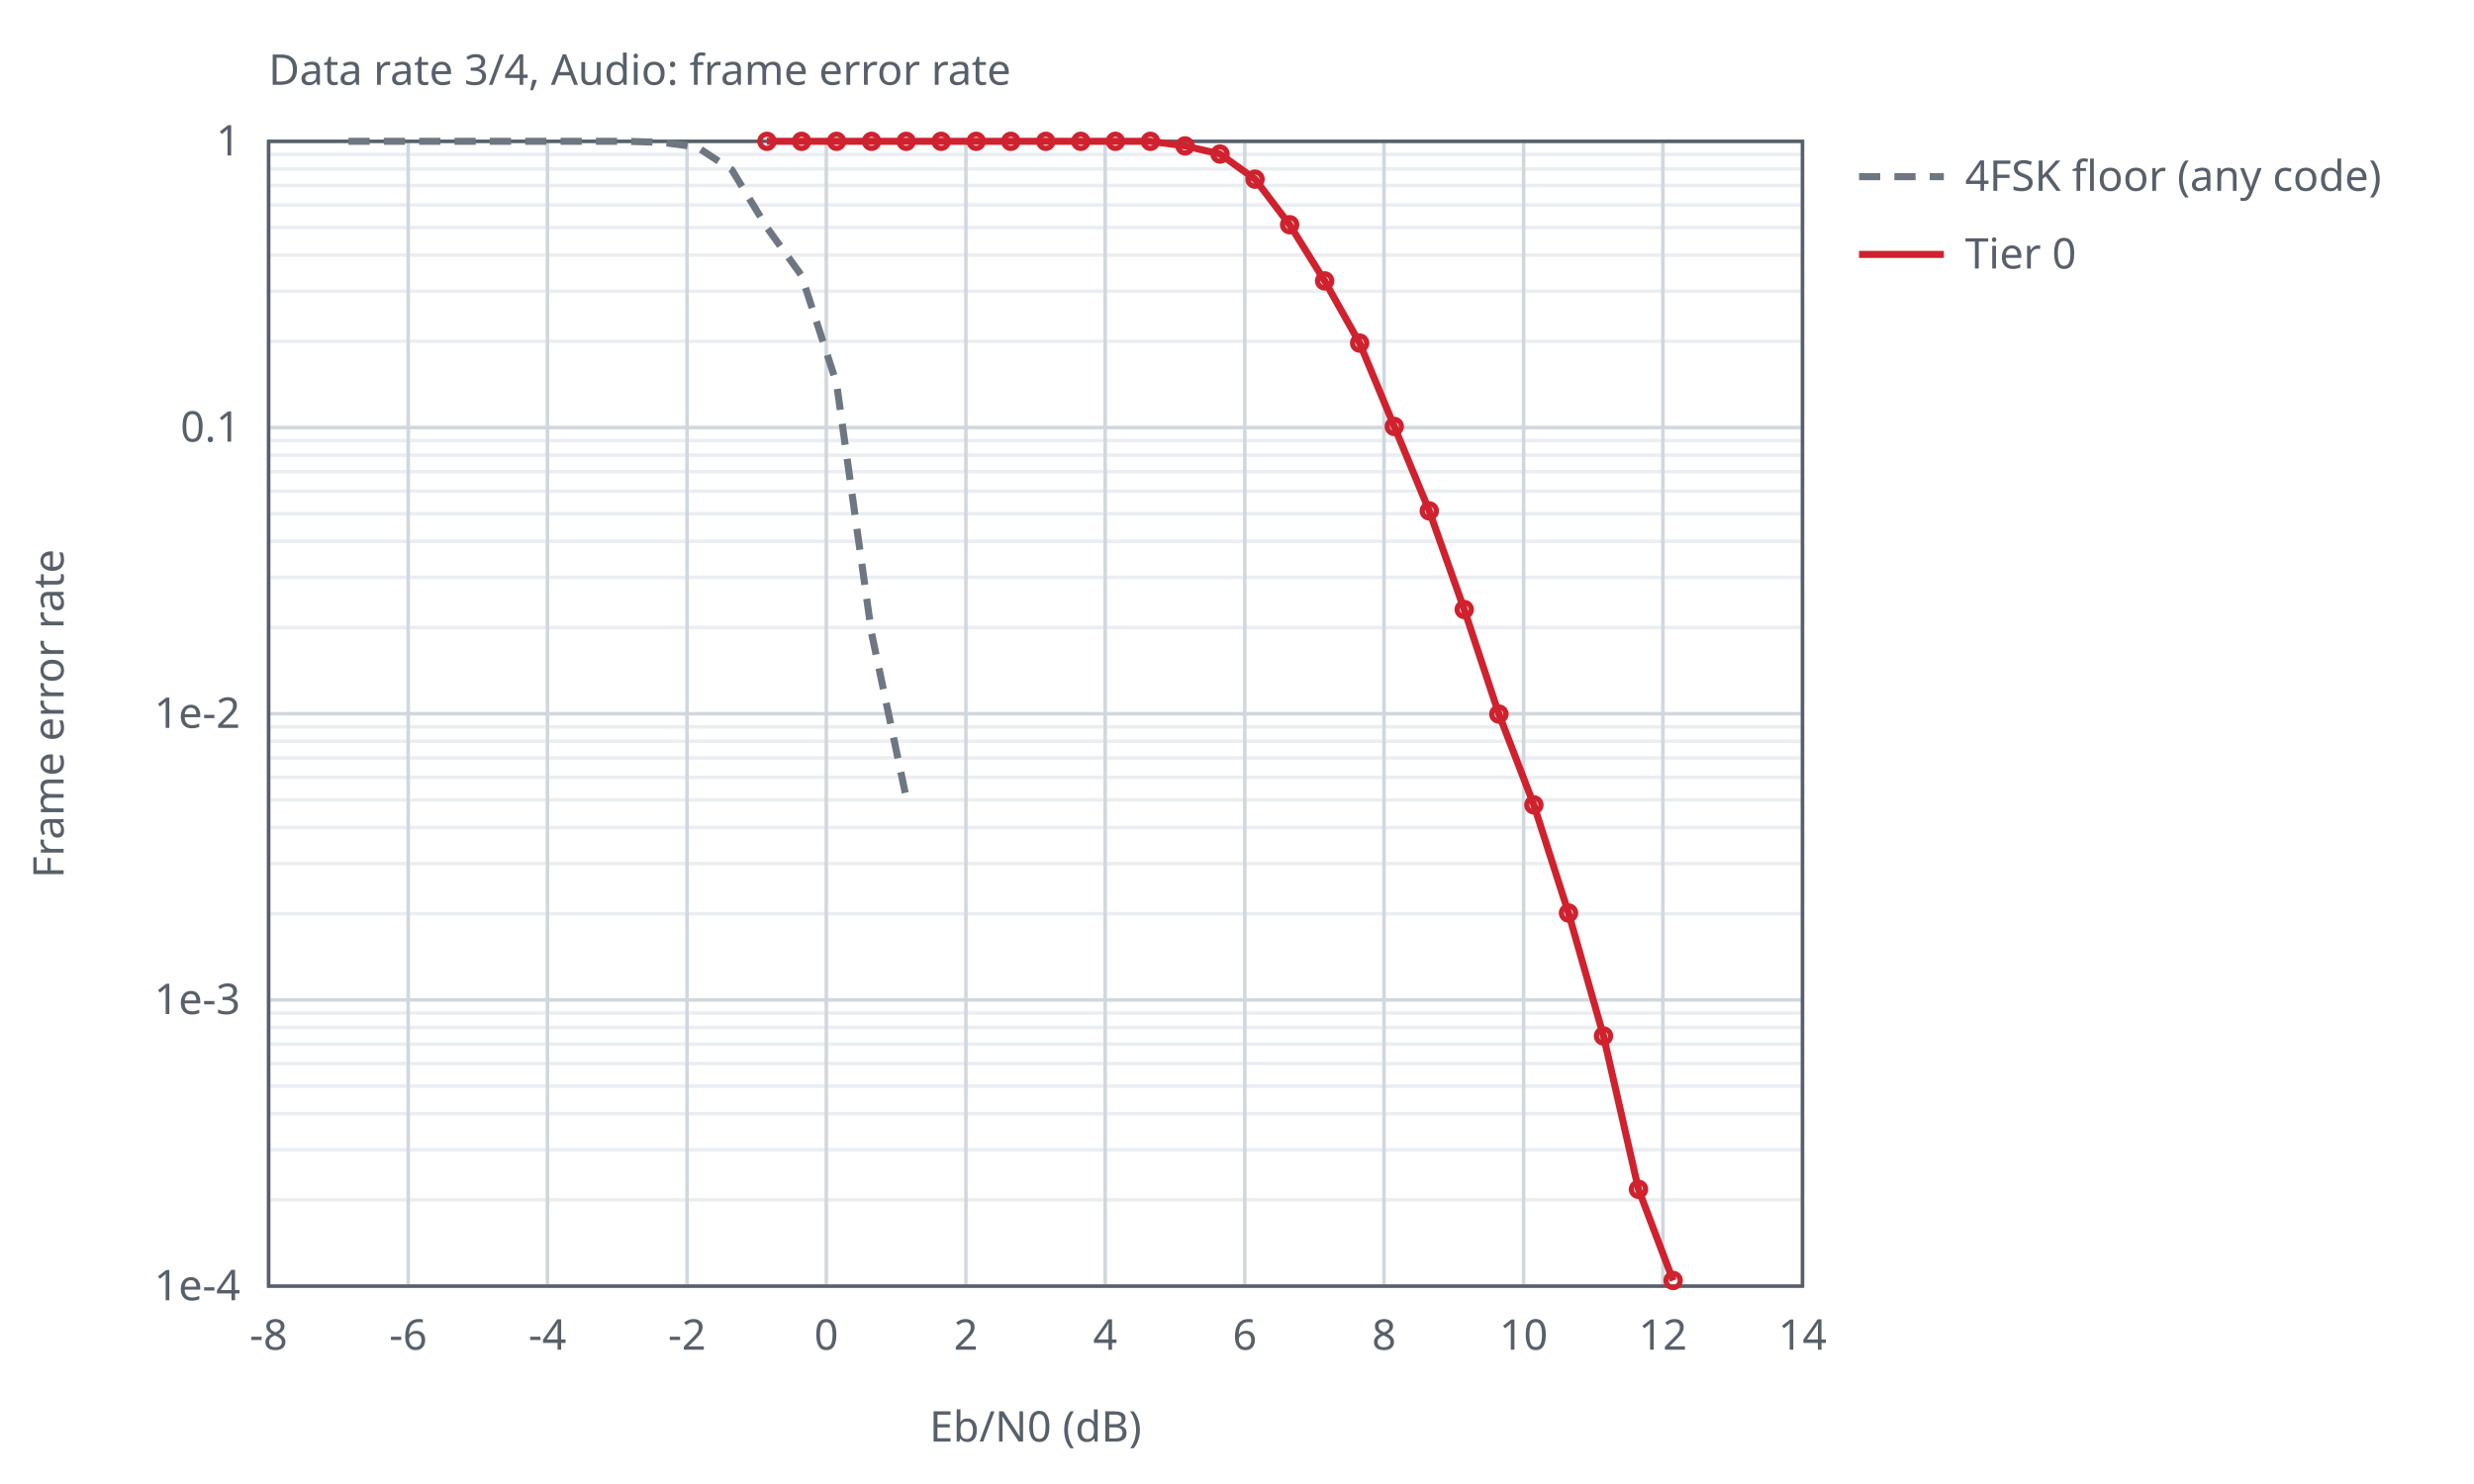
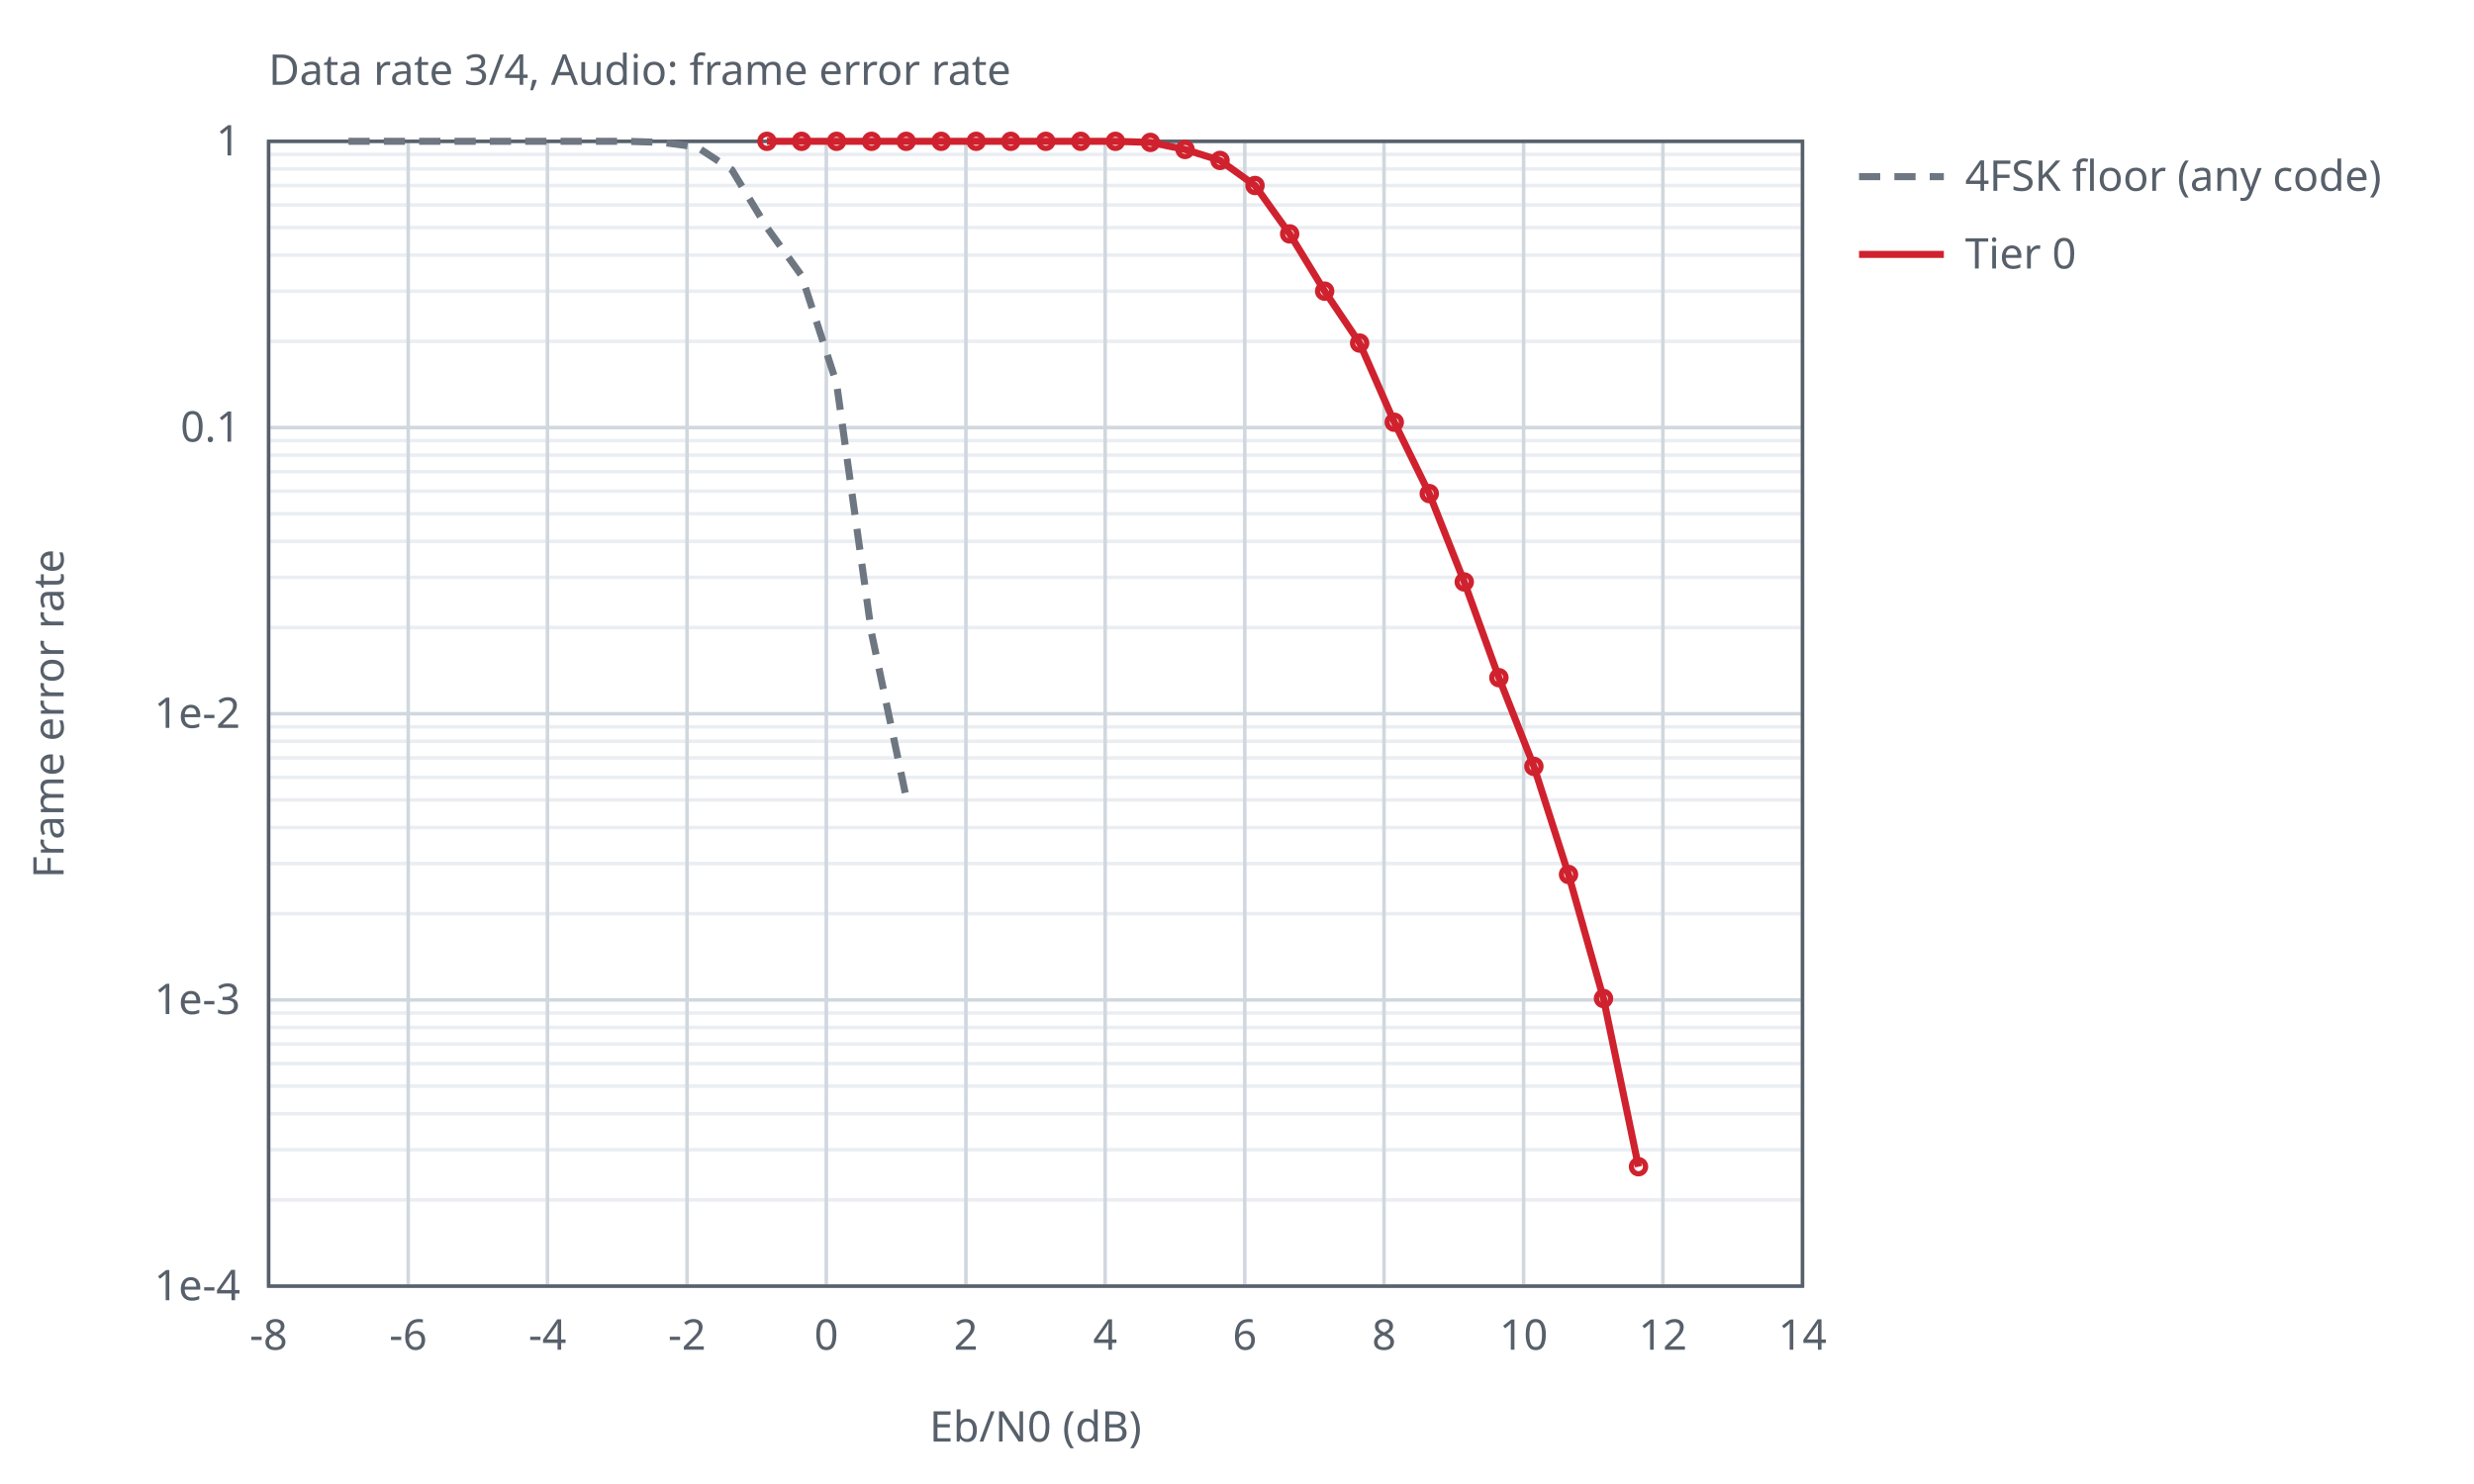
<svg xmlns="http://www.w3.org/2000/svg" width="700" height="420" viewBox="0 0 700 420">
  <style>text{font-family:sans-serif;font-size:12px;fill:#57606a}.ax{stroke:#57606a;stroke-width:1;fill:none}.gr{stroke:#d0d7de;stroke-width:1}.mi{stroke:#eaeef2;stroke-width:1}.r0{stroke:#6e7781}.r1{stroke:#bc4c00}.r2{stroke:#8250df}.s1{stroke:#cf222e}.s2{stroke:#0969da}.s3{stroke:#1a7f37}.l{fill:none;stroke-width:2}.p{fill:none;stroke-width:1.5}@media (prefers-color-scheme:dark){text{fill:#c9d1d9}.ax{stroke:#8b949e}.gr{stroke:#30363d}.mi{stroke:#21262d}.r0{stroke:#8b949e}.r1{stroke:#f0883e}.r2{stroke:#d2a8ff}.s1{stroke:#ff7b72}.s2{stroke:#58a6ff}.s3{stroke:#3fb950}}</style>
  <text x="76.0" y="24">Data rate 3/4, Audio: frame error rate</text>
  <line class="mi" x1="76.0" y1="96.6" x2="510.0" y2="96.6" />
  <line class="mi" x1="76.0" y1="82.4" x2="510.0" y2="82.4" />
  <line class="mi" x1="76.0" y1="72.2" x2="510.0" y2="72.2" />
  <line class="mi" x1="76.0" y1="64.4" x2="510.0" y2="64.4" />
  <line class="mi" x1="76.0" y1="58.0" x2="510.0" y2="58.0" />
  <line class="mi" x1="76.0" y1="52.5" x2="510.0" y2="52.5" />
  <line class="mi" x1="76.0" y1="47.8" x2="510.0" y2="47.8" />
  <line class="mi" x1="76.0" y1="43.7" x2="510.0" y2="43.7" />
  <line class="mi" x1="76.0" y1="177.6" x2="510.0" y2="177.6" />
  <line class="mi" x1="76.0" y1="163.4" x2="510.0" y2="163.4" />
  <line class="mi" x1="76.0" y1="153.2" x2="510.0" y2="153.2" />
  <line class="mi" x1="76.0" y1="145.4" x2="510.0" y2="145.4" />
  <line class="mi" x1="76.0" y1="139.0" x2="510.0" y2="139.0" />
  <line class="mi" x1="76.0" y1="133.5" x2="510.0" y2="133.5" />
  <line class="mi" x1="76.0" y1="128.8" x2="510.0" y2="128.8" />
  <line class="mi" x1="76.0" y1="124.7" x2="510.0" y2="124.7" />
  <line class="mi" x1="76.0" y1="258.6" x2="510.0" y2="258.6" />
  <line class="mi" x1="76.0" y1="244.4" x2="510.0" y2="244.4" />
  <line class="mi" x1="76.0" y1="234.2" x2="510.0" y2="234.2" />
  <line class="mi" x1="76.0" y1="226.4" x2="510.0" y2="226.4" />
  <line class="mi" x1="76.0" y1="220.0" x2="510.0" y2="220.0" />
  <line class="mi" x1="76.0" y1="214.5" x2="510.0" y2="214.5" />
  <line class="mi" x1="76.0" y1="209.8" x2="510.0" y2="209.8" />
  <line class="mi" x1="76.0" y1="205.7" x2="510.0" y2="205.7" />
  <line class="mi" x1="76.0" y1="339.6" x2="510.0" y2="339.6" />
  <line class="mi" x1="76.0" y1="325.4" x2="510.0" y2="325.4" />
  <line class="mi" x1="76.0" y1="315.2" x2="510.0" y2="315.2" />
  <line class="mi" x1="76.0" y1="307.4" x2="510.0" y2="307.4" />
  <line class="mi" x1="76.0" y1="301.0" x2="510.0" y2="301.0" />
  <line class="mi" x1="76.0" y1="295.5" x2="510.0" y2="295.5" />
  <line class="mi" x1="76.0" y1="290.8" x2="510.0" y2="290.8" />
  <line class="mi" x1="76.0" y1="286.7" x2="510.0" y2="286.7" />
  <line class="gr" x1="76.0" y1="364.0" x2="76.0" y2="40.0" />
  <text x="76.0" y="382.0" text-anchor="middle">-8</text>
  <line class="gr" x1="115.5" y1="364.0" x2="115.5" y2="40.0" />
  <text x="115.5" y="382.0" text-anchor="middle">-6</text>
  <line class="gr" x1="154.9" y1="364.0" x2="154.9" y2="40.0" />
  <text x="154.9" y="382.0" text-anchor="middle">-4</text>
  <line class="gr" x1="194.4" y1="364.0" x2="194.4" y2="40.0" />
  <text x="194.4" y="382.0" text-anchor="middle">-2</text>
  <line class="gr" x1="233.8" y1="364.0" x2="233.8" y2="40.0" />
  <text x="233.8" y="382.0" text-anchor="middle">0</text>
  <line class="gr" x1="273.3" y1="364.0" x2="273.3" y2="40.0" />
  <text x="273.3" y="382.0" text-anchor="middle">2</text>
  <line class="gr" x1="312.7" y1="364.0" x2="312.7" y2="40.0" />
  <text x="312.7" y="382.0" text-anchor="middle">4</text>
  <line class="gr" x1="352.2" y1="364.0" x2="352.2" y2="40.0" />
  <text x="352.2" y="382.0" text-anchor="middle">6</text>
  <line class="gr" x1="391.6" y1="364.0" x2="391.6" y2="40.0" />
  <text x="391.6" y="382.0" text-anchor="middle">8</text>
  <line class="gr" x1="431.1" y1="364.0" x2="431.1" y2="40.0" />
  <text x="431.1" y="382.0" text-anchor="middle">10</text>
  <line class="gr" x1="470.5" y1="364.0" x2="470.5" y2="40.0" />
  <text x="470.5" y="382.0" text-anchor="middle">12</text>
  <line class="gr" x1="510.0" y1="364.0" x2="510.0" y2="40.0" />
  <text x="510.0" y="382.0" text-anchor="middle">14</text>
  <line class="gr" x1="76.0" y1="40.0" x2="510.0" y2="40.0" />
  <text x="68.0" y="44.0" text-anchor="end">1</text>
  <line class="gr" x1="76.0" y1="121.0" x2="510.0" y2="121.0" />
  <text x="68.0" y="125.0" text-anchor="end">0.1</text>
  <line class="gr" x1="76.0" y1="202.0" x2="510.0" y2="202.0" />
  <text x="68.0" y="206.0" text-anchor="end">1e-2</text>
  <line class="gr" x1="76.0" y1="283.0" x2="510.0" y2="283.0" />
  <text x="68.0" y="287.0" text-anchor="end">1e-3</text>
  <line class="gr" x1="76.0" y1="364.0" x2="510.0" y2="364.0" />
  <text x="68.0" y="368.0" text-anchor="end">1e-4</text>
  <rect class="ax" x="76.0" y="40.0" width="434.0" height="324.0" />
  <text x="293.0" y="408.0" text-anchor="middle">Eb/N0 (dB)</text>
  <text x="18" y="202.0" text-anchor="middle" transform="rotate(-90 18 202.0)">Frame error rate</text>
  <path class="l r0" stroke-dasharray="6 4" d="M98.6,40.0 L108.5,40.0 L118.3,40.0 L128.2,40.0 L138.1,40.0 L147.9,40.0 L157.8,40.0 L167.7,40.0 L177.5,40.0 L187.4,40.3 L197.2,41.6 L207.1,48.1 L217.0,64.4 L226.8,78.0 L236.7,108.5 L246.6,179.2 L256.4,225.7" />
  <line class="l r0" stroke-dasharray="6 4" x1="526.0" y1="50.0" x2="550.0" y2="50.0" />
  <text x="556.0" y="54.0">4FSK floor (any code)</text>
-   <path class="l s1" d="M217.0,40.0 L226.8,40.0 L236.7,40.0 L246.6,40.0 L256.4,40.0 L266.3,40.0 L276.2,40.0 L286.0,40.0 L295.9,40.0 L305.8,40.0 L315.6,40.0 L325.5,40.0 L335.3,41.3 L345.2,43.6 L355.1,50.7 L364.9,63.6 L374.8,79.5 L384.7,97.1 L394.5,120.7 L404.4,144.6 L414.3,172.5 L424.1,202.1 L434.0,227.8 L443.8,258.4 L453.7,293.2 L463.6,336.6 L473.4,362.4" />
+   <path class="l s1" d="M217.0,40.0 L226.8,40.0 L236.7,40.0 L246.6,40.0 L256.4,40.0 L266.3,40.0 L276.2,40.0 L286.0,40.0 L295.9,40.0 L305.8,40.0 L315.6,40.0 L325.5,40.3 L335.3,42.3 L345.2,45.4 L355.1,52.5 L364.9,66.2 L374.8,82.4 L384.7,97.1 L394.5,119.5 L404.4,139.7 L414.3,164.7 L424.1,191.8 L434.0,216.9 L443.8,247.5 L453.7,282.6 L463.6,330.2" />
  <circle class="p s1" cx="217.0" cy="40.0" r="2" />
  <circle class="p s1" cx="226.8" cy="40.0" r="2" />
  <circle class="p s1" cx="236.7" cy="40.0" r="2" />
  <circle class="p s1" cx="246.6" cy="40.0" r="2" />
  <circle class="p s1" cx="256.4" cy="40.0" r="2" />
  <circle class="p s1" cx="266.3" cy="40.0" r="2" />
  <circle class="p s1" cx="276.2" cy="40.0" r="2" />
  <circle class="p s1" cx="286.0" cy="40.0" r="2" />
  <circle class="p s1" cx="295.9" cy="40.0" r="2" />
  <circle class="p s1" cx="305.8" cy="40.0" r="2" />
  <circle class="p s1" cx="315.6" cy="40.0" r="2" />
-   <circle class="p s1" cx="325.5" cy="40.0" r="2" />
-   <circle class="p s1" cx="335.3" cy="41.3" r="2" />
-   <circle class="p s1" cx="345.2" cy="43.6" r="2" />
-   <circle class="p s1" cx="355.1" cy="50.7" r="2" />
-   <circle class="p s1" cx="364.9" cy="63.6" r="2" />
-   <circle class="p s1" cx="374.8" cy="79.5" r="2" />
+   <circle class="p s1" cx="325.5" cy="40.3" r="2" />
+   <circle class="p s1" cx="335.3" cy="42.3" r="2" />
+   <circle class="p s1" cx="345.2" cy="45.4" r="2" />
+   <circle class="p s1" cx="355.1" cy="52.5" r="2" />
+   <circle class="p s1" cx="364.9" cy="66.2" r="2" />
+   <circle class="p s1" cx="374.8" cy="82.4" r="2" />
  <circle class="p s1" cx="384.7" cy="97.1" r="2" />
-   <circle class="p s1" cx="394.5" cy="120.7" r="2" />
-   <circle class="p s1" cx="404.4" cy="144.6" r="2" />
-   <circle class="p s1" cx="414.3" cy="172.5" r="2" />
-   <circle class="p s1" cx="424.1" cy="202.1" r="2" />
-   <circle class="p s1" cx="434.0" cy="227.8" r="2" />
-   <circle class="p s1" cx="443.8" cy="258.4" r="2" />
-   <circle class="p s1" cx="453.7" cy="293.2" r="2" />
-   <circle class="p s1" cx="463.6" cy="336.6" r="2" />
-   <circle class="p s1" cx="473.4" cy="362.4" r="2" />
+   <circle class="p s1" cx="394.5" cy="119.5" r="2" />
+   <circle class="p s1" cx="404.4" cy="139.7" r="2" />
+   <circle class="p s1" cx="414.3" cy="164.7" r="2" />
+   <circle class="p s1" cx="424.1" cy="191.8" r="2" />
+   <circle class="p s1" cx="434.0" cy="216.9" r="2" />
+   <circle class="p s1" cx="443.8" cy="247.5" r="2" />
+   <circle class="p s1" cx="453.7" cy="282.6" r="2" />
+   <circle class="p s1" cx="463.6" cy="330.2" r="2" />
  <line class="l s1" x1="526.0" y1="72.0" x2="550.0" y2="72.0" />
  <text x="556.0" y="76.0">Tier 0</text>
</svg>
